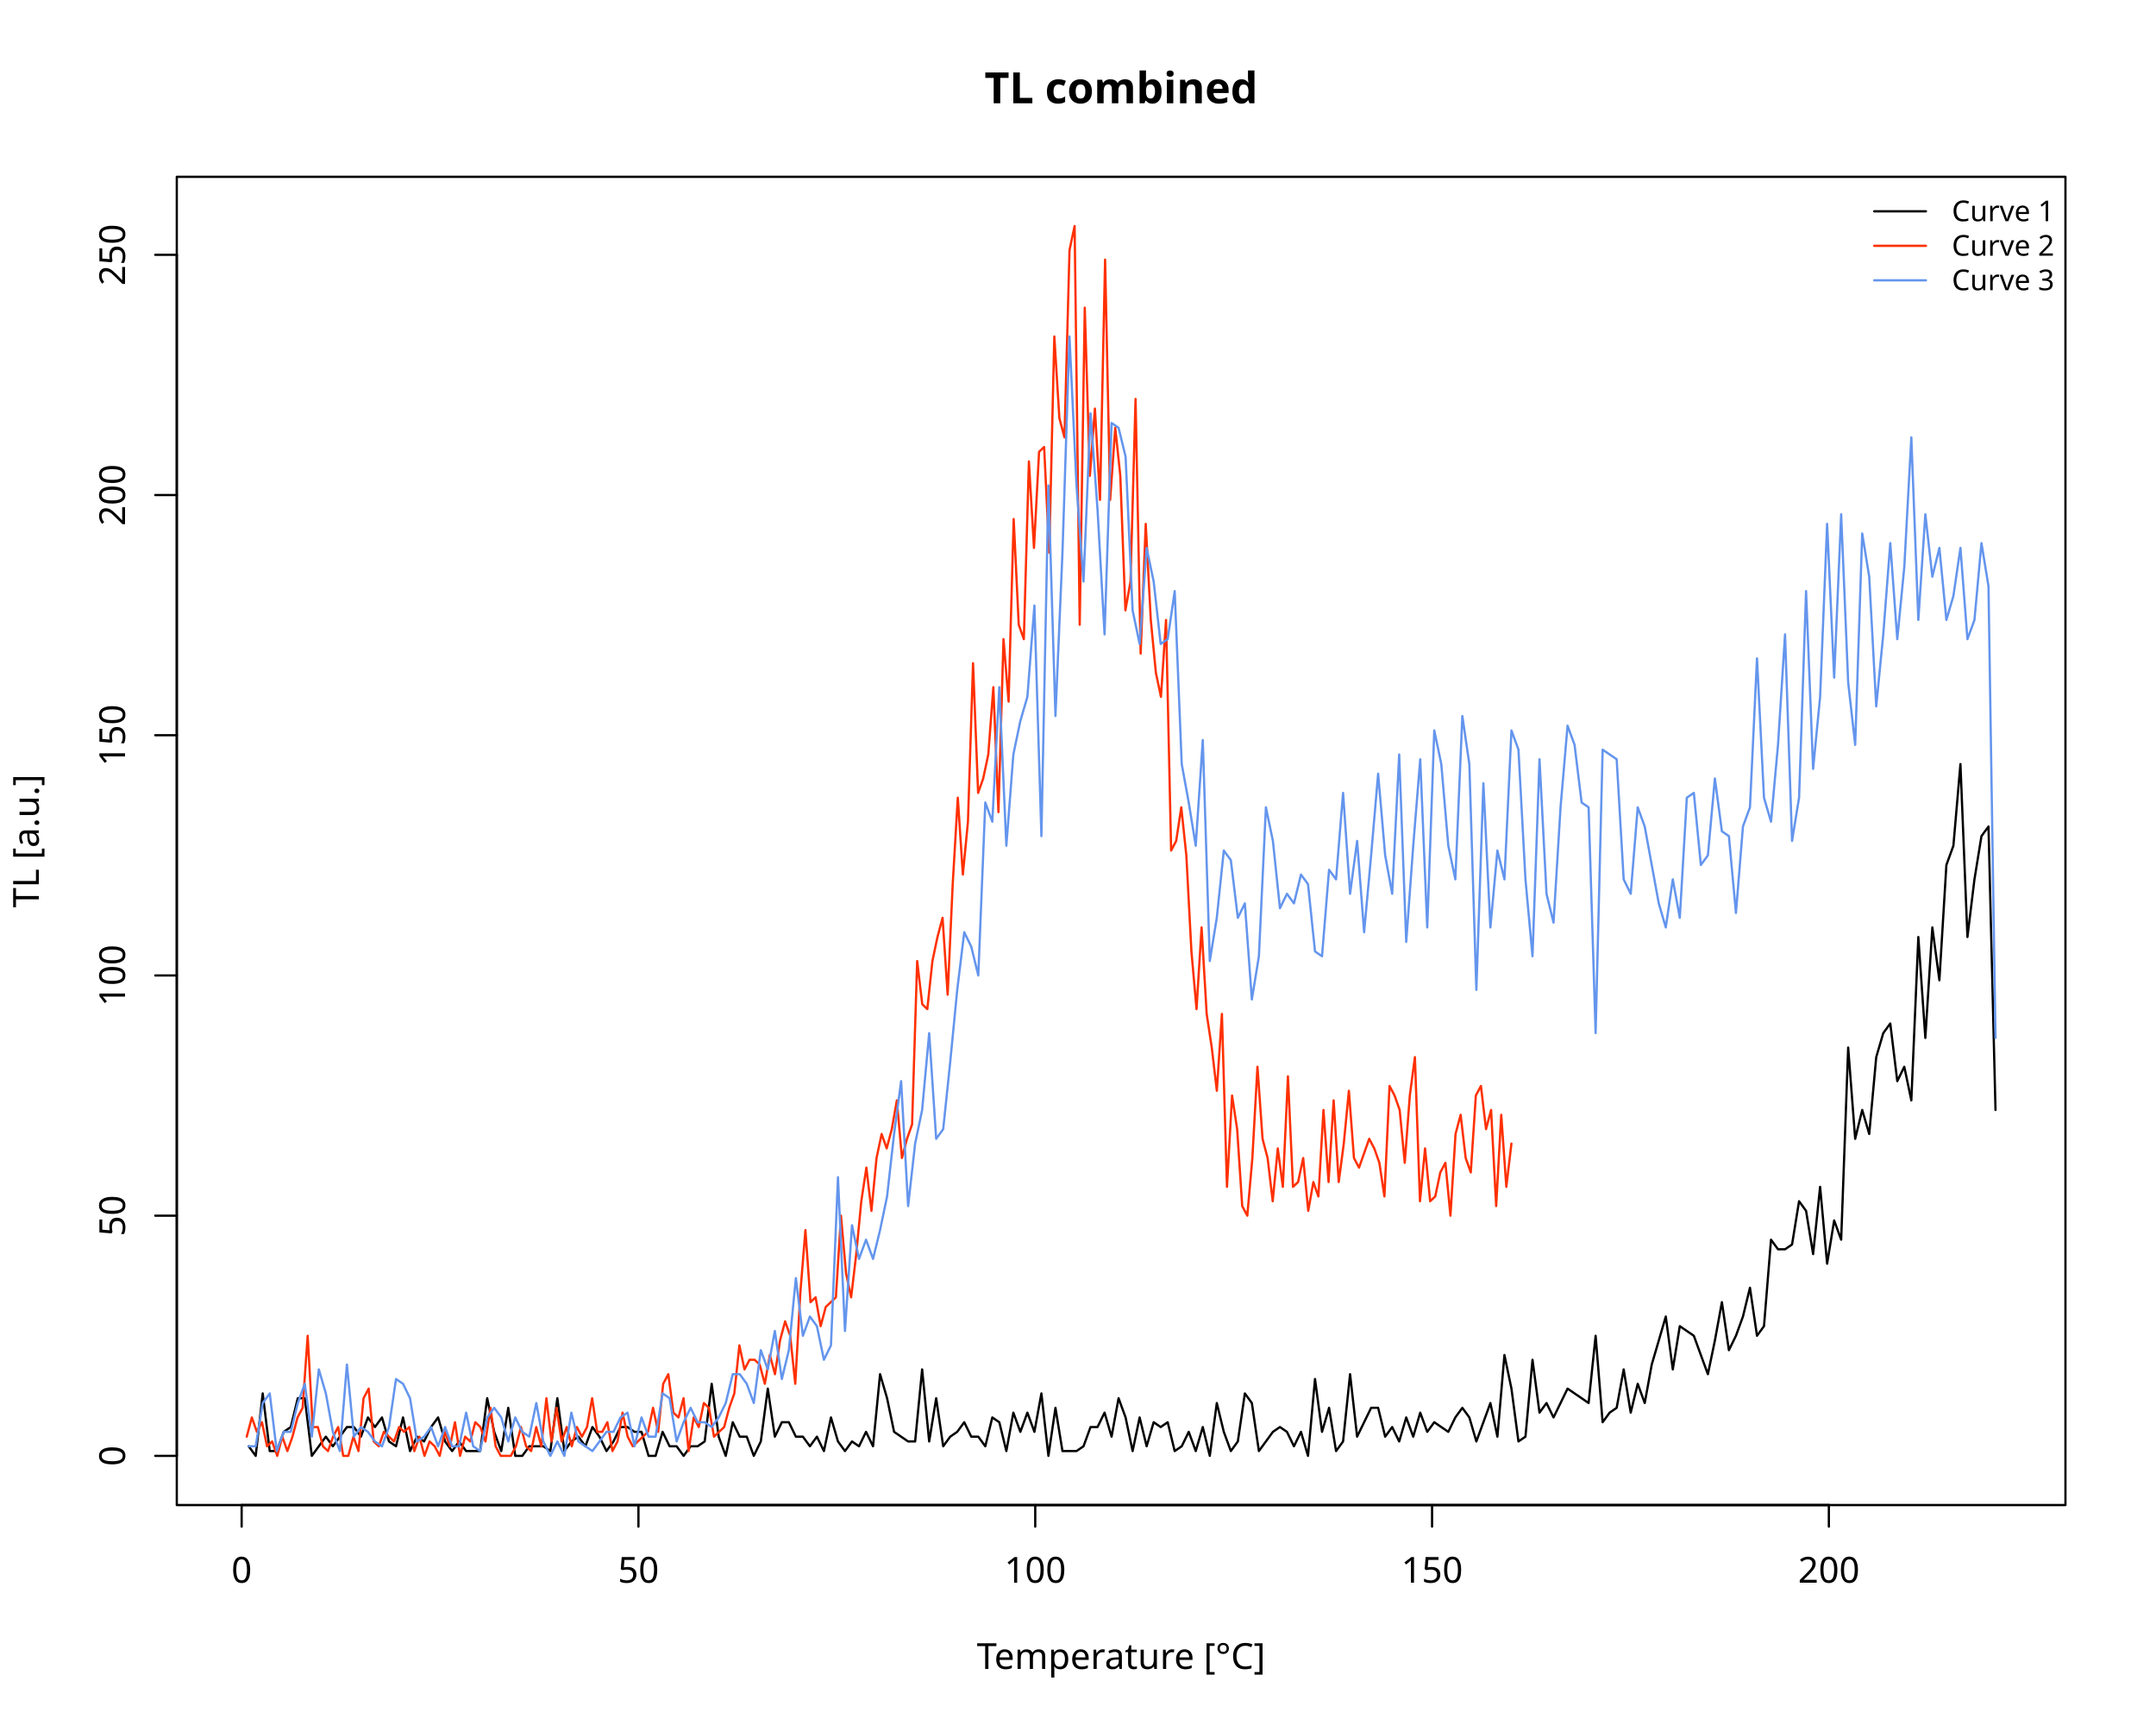
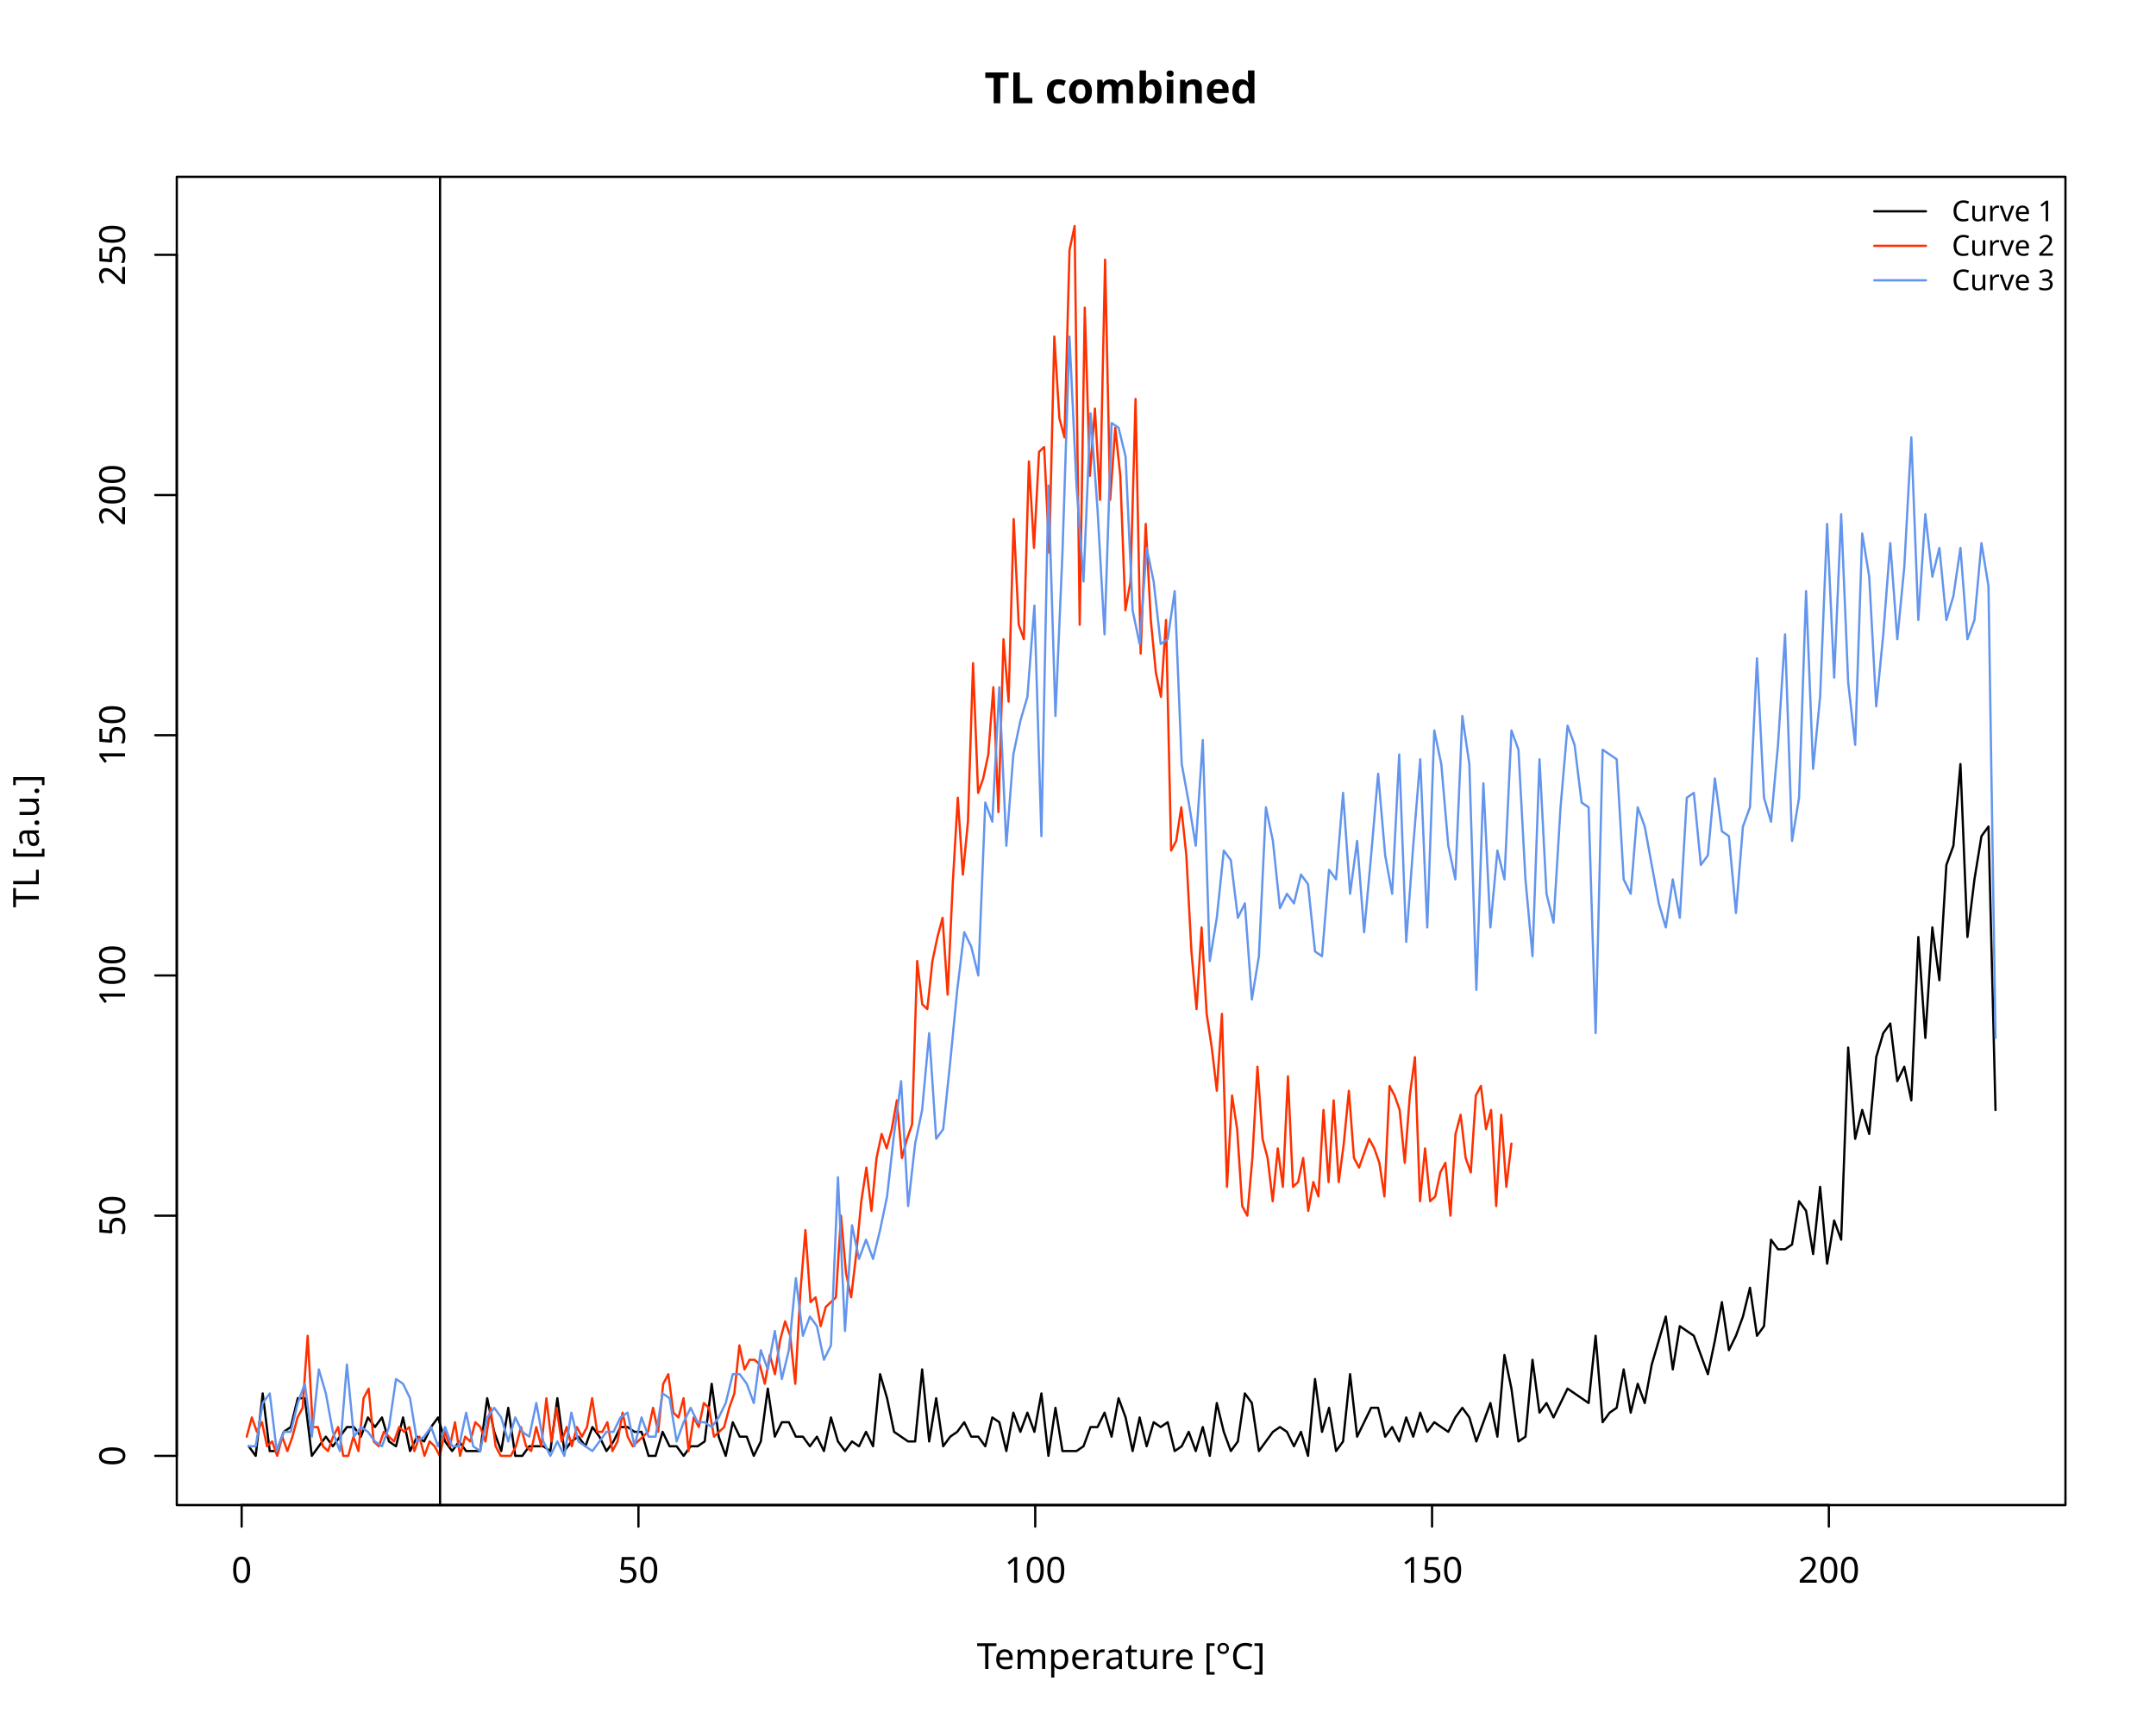
<svg xmlns="http://www.w3.org/2000/svg" class="svglite" data-engine-version="2.0" width="720.00pt" height="576.00pt" viewBox="0 0 720.00 576.00">
  <defs>
    <style type="text/css">
    .svglite line, .svglite polyline, .svglite polygon, .svglite path, .svglite rect, .svglite circle {
      fill: none;
      stroke: #000000;
      stroke-linecap: round;
      stroke-linejoin: round;
      stroke-miterlimit: 10.00;
    }
  </style>
  </defs>
  <rect width="100%" height="100%" style="stroke: none; fill: #FFFFFF;" />
  <defs>
    <clipPath id="cpMC4wMHw3MjAuMDB8MC4wMHw1NzYuMDA=">
      <rect x="0.00" y="0.00" width="720.00" height="576.00" />
    </clipPath>
  </defs>
  <g clip-path="url(#cpMC4wMHw3MjAuMDB8MC4wMHw1NzYuMDA=)">
    <line x1="80.70" y1="502.56" x2="610.75" y2="502.56" style="stroke-width: 0.75;" />
    <line x1="80.70" y1="502.56" x2="80.70" y2="509.76" style="stroke-width: 0.75;" />
    <line x1="213.21" y1="502.56" x2="213.21" y2="509.76" style="stroke-width: 0.75;" />
    <line x1="345.72" y1="502.56" x2="345.72" y2="509.76" style="stroke-width: 0.75;" />
    <line x1="478.24" y1="502.56" x2="478.24" y2="509.76" style="stroke-width: 0.75;" />
    <line x1="610.75" y1="502.56" x2="610.75" y2="509.76" style="stroke-width: 0.75;" />
    <text x="80.70" y="528.48" text-anchor="middle" style="font-size: 12.00px; font-family: sans;" textLength="6.67px" lengthAdjust="spacingAndGlyphs">0</text>
    <text x="213.21" y="528.48" text-anchor="middle" style="font-size: 12.00px; font-family: sans;" textLength="13.35px" lengthAdjust="spacingAndGlyphs">50</text>
    <text x="345.72" y="528.48" text-anchor="middle" style="font-size: 12.00px; font-family: sans;" textLength="20.02px" lengthAdjust="spacingAndGlyphs">100</text>
    <text x="478.24" y="528.48" text-anchor="middle" style="font-size: 12.00px; font-family: sans;" textLength="20.02px" lengthAdjust="spacingAndGlyphs">150</text>
    <text x="610.75" y="528.48" text-anchor="middle" style="font-size: 12.00px; font-family: sans;" textLength="20.02px" lengthAdjust="spacingAndGlyphs">200</text>
    <line x1="59.04" y1="486.13" x2="59.04" y2="85.09" style="stroke-width: 0.75;" />
    <line x1="59.04" y1="486.13" x2="51.84" y2="486.13" style="stroke-width: 0.75;" />
    <line x1="59.04" y1="405.93" x2="51.84" y2="405.93" style="stroke-width: 0.75;" />
    <line x1="59.04" y1="325.72" x2="51.84" y2="325.72" style="stroke-width: 0.75;" />
    <line x1="59.04" y1="245.51" x2="51.84" y2="245.51" style="stroke-width: 0.75;" />
    <line x1="59.04" y1="165.30" x2="51.84" y2="165.30" style="stroke-width: 0.75;" />
    <line x1="59.04" y1="85.09" x2="51.84" y2="85.09" style="stroke-width: 0.75;" />
    <text transform="translate(41.76,486.13) rotate(-90)" text-anchor="middle" style="font-size: 12.00px; font-family: sans;" textLength="6.67px" lengthAdjust="spacingAndGlyphs">0</text>
    <text transform="translate(41.76,405.93) rotate(-90)" text-anchor="middle" style="font-size: 12.00px; font-family: sans;" textLength="13.35px" lengthAdjust="spacingAndGlyphs">50</text>
    <text transform="translate(41.76,325.72) rotate(-90)" text-anchor="middle" style="font-size: 12.00px; font-family: sans;" textLength="20.02px" lengthAdjust="spacingAndGlyphs">100</text>
    <text transform="translate(41.76,245.51) rotate(-90)" text-anchor="middle" style="font-size: 12.00px; font-family: sans;" textLength="20.02px" lengthAdjust="spacingAndGlyphs">150</text>
    <text transform="translate(41.76,165.30) rotate(-90)" text-anchor="middle" style="font-size: 12.00px; font-family: sans;" textLength="20.02px" lengthAdjust="spacingAndGlyphs">200</text>
    <text transform="translate(41.76,85.09) rotate(-90)" text-anchor="middle" style="font-size: 12.00px; font-family: sans;" textLength="20.02px" lengthAdjust="spacingAndGlyphs">250</text>
    <polygon points="59.04,502.56 689.76,502.56 689.76,59.04 59.04,59.04 " style="stroke-width: 0.75; fill: none;" />
    <text x="374.40" y="34.48" text-anchor="middle" style="font-size: 14.40px; font-weight: bold; font-family: sans;" textLength="83.26px" lengthAdjust="spacingAndGlyphs">TL combined</text>
    <text x="374.40" y="557.28" text-anchor="middle" style="font-size: 12.00px; font-family: sans;" textLength="92.17px" lengthAdjust="spacingAndGlyphs">Temperature [°C]</text>
    <text transform="translate(12.96,280.80) rotate(-90)" text-anchor="middle" style="font-size: 12.00px; font-family: sans;" textLength="44.02px" lengthAdjust="spacingAndGlyphs">TL [a.u.]</text>
  </g>
  <defs>
    <clipPath id="cpNTkuMDR8Njg5Ljc2fDU5LjA0fDUwMi41Ng==">
      <rect x="59.04" y="59.04" width="630.72" height="443.52" />
    </clipPath>
  </defs>
  <g clip-path="url(#cpNTkuMDR8Njg5Ljc2fDU5LjA0fDUwMi41Ng==)">
    <polyline points="83.05,482.93 85.39,486.13 87.73,465.28 90.08,484.53 92.42,484.53 94.76,478.11 97.10,476.51 99.45,466.88 101.79,466.88 104.13,486.13 106.47,482.93 108.82,479.72 111.16,482.93 113.50,479.72 115.85,476.51 118.19,476.51 120.53,479.72 122.87,473.30 125.22,476.51 127.56,473.30 129.90,481.32 132.25,482.93 134.59,473.30 136.93,484.53 139.27,479.72 141.62,481.32 143.96,476.51 146.30,473.30 148.64,481.32 150.99,484.53 153.33,481.32 155.67,484.53 158.02,484.53 160.36,484.53 162.70,466.88 165.04,478.11 167.39,484.53 169.73,470.09 172.07,486.13 174.42,486.13 176.76,482.93 179.10,482.93 181.44,482.93 183.79,484.53 186.13,466.88 188.47,484.53 190.81,481.32 193.16,479.72 195.50,482.93 197.84,476.51 200.19,479.72 202.53,484.53 204.87,481.32 207.21,476.51 209.56,476.51 211.90,478.11 214.24,478.11 216.59,486.13 218.93,486.13 221.27,478.11 223.61,482.93 225.96,482.93 228.30,486.13 230.64,482.93 232.98,482.93 235.33,481.32 237.67,462.07 240.01,479.72 242.36,486.13 244.70,474.90 247.04,479.72 249.38,479.72 251.73,486.13 254.07,481.32 256.41,463.68 258.76,479.72 261.10,474.90 263.44,474.90 265.78,479.72 268.13,479.72 270.47,482.93 272.81,479.72 275.15,484.53 277.50,473.30 279.84,481.32 282.18,484.53 284.53,481.32 286.87,482.93 289.21,478.11 291.55,482.93 293.90,458.86 296.24,466.88 298.58,478.11 300.93,479.72 303.27,481.32 305.61,481.32 307.95,457.26 310.30,481.32 312.64,466.88 314.98,482.93 317.33,479.72 319.67,478.11 322.01,474.90 324.35,479.72 326.70,479.72 329.04,482.93 331.38,473.30 333.72,474.90 336.07,484.53 338.41,471.70 340.75,478.11 343.10,471.70 345.44,478.11 347.78,465.28 350.12,486.13 352.47,470.09 354.81,484.53 357.15,484.53 359.50,484.53 361.84,482.93 364.18,476.51 366.52,476.51 368.87,471.70 371.21,479.72 373.55,466.88 375.89,473.30 378.24,484.53 380.58,473.30 382.92,482.93 385.27,474.90 387.61,476.51 389.95,474.90 392.29,484.53 394.64,482.93 396.98,478.11 399.32,484.53 401.67,476.51 404.01,486.13 406.35,468.49 408.69,478.11 411.04,484.53 413.38,481.32 415.72,465.28 418.06,468.49 420.41,484.53 422.75,481.32 425.09,478.11 427.44,476.51 429.78,478.11 432.12,482.93 434.46,478.11 436.81,486.13 439.15,460.47 441.49,478.11 443.84,470.09 446.18,484.53 448.52,481.32 450.86,458.86 453.21,479.72 455.55,474.90 457.89,470.09 460.23,470.09 462.58,479.72 464.92,476.51 467.26,481.32 469.61,473.30 471.95,479.72 474.29,471.70 476.63,478.11 478.98,474.90 481.32,476.51 483.66,478.11 486.01,473.30 488.35,470.09 490.69,473.30 493.03,481.32 495.38,474.90 497.72,468.49 500.06,479.72 502.41,452.45 504.75,463.68 507.09,481.32 509.43,479.72 511.78,454.05 514.12,471.70 516.46,468.49 518.80,473.30 521.15,468.49 523.49,463.68 525.83,465.28 528.18,466.88 530.52,468.49 532.86,446.03 535.20,474.90 537.55,471.70 539.89,470.09 542.23,457.26 544.58,471.70 546.92,462.07 549.26,468.49 551.60,455.65 553.95,447.63 556.29,439.61 558.63,457.26 560.97,442.82 563.32,444.43 565.66,446.03 568.00,452.45 570.35,458.86 572.69,447.63 575.03,434.80 577.37,450.84 579.72,446.03 582.06,439.61 584.40,429.99 586.75,446.03 589.09,442.82 591.43,413.95 593.77,417.15 596.12,417.15 598.46,415.55 600.80,401.11 603.14,404.32 605.49,418.76 607.83,396.30 610.17,421.97 612.52,407.53 614.86,413.95 617.20,349.78 619.54,380.26 621.89,370.63 624.23,378.65 626.57,352.99 628.92,344.97 631.26,341.76 633.60,361.01 635.94,356.20 638.29,367.43 640.63,312.88 642.97,346.57 645.31,309.68 647.66,327.32 650.00,288.82 652.34,282.40 654.69,255.13 657.03,312.88 659.37,293.63 661.71,279.20 664.06,275.99 666.40,370.63 " style="stroke-width: 0.75;" />
    <polyline points="82.40,479.72 84.10,473.30 85.79,478.11 87.49,474.90 89.18,482.93 90.88,481.32 92.58,486.13 94.27,479.72 95.97,484.53 97.67,479.72 99.36,473.30 101.06,470.09 102.75,446.03 104.45,476.51 106.15,476.51 107.84,482.93 109.54,484.53 111.23,479.72 112.93,476.51 114.63,486.13 116.32,486.13 118.02,479.72 119.71,484.53 121.41,466.88 123.11,463.68 124.80,481.32 126.50,482.93 128.20,478.11 129.89,479.72 131.59,481.32 133.28,476.51 134.98,478.11 136.68,476.51 138.37,484.53 140.07,479.72 141.76,486.13 143.46,481.32 145.16,482.93 146.85,486.13 148.55,478.11 150.25,482.93 151.94,474.90 153.64,486.13 155.33,479.72 157.03,481.32 158.73,474.90 160.42,476.51 162.12,481.32 163.81,470.09 165.51,482.93 167.21,486.13 168.90,486.13 170.60,486.13 172.30,482.93 173.99,476.51 175.69,482.93 177.38,484.53 179.08,476.51 180.78,482.93 182.47,466.88 184.17,481.32 185.86,470.09 187.56,481.32 189.26,476.51 190.95,482.93 192.65,476.51 194.34,479.72 196.04,476.51 197.74,466.88 199.43,478.11 201.13,478.11 202.83,474.90 204.52,484.53 206.22,481.32 207.91,471.70 209.61,479.72 211.31,482.93 213.00,481.32 214.70,479.72 216.39,478.11 218.09,470.09 219.79,478.11 221.48,462.07 223.18,458.86 224.88,471.70 226.57,473.30 228.27,466.88 229.96,484.53 231.66,473.30 233.36,476.51 235.05,468.49 236.75,470.09 238.44,479.72 240.14,478.11 241.84,476.51 243.53,470.09 245.23,465.28 246.92,449.24 248.62,457.26 250.32,454.05 252.01,454.05 253.71,455.65 255.41,462.07 257.10,452.45 258.80,458.86 260.49,447.63 262.19,441.22 263.89,446.03 265.58,462.07 267.28,431.59 268.97,410.74 270.67,434.80 272.37,433.20 274.06,442.82 275.76,436.40 277.46,434.80 279.15,433.20 280.85,405.93 282.54,425.18 284.24,433.20 285.94,418.76 287.63,401.11 289.33,389.88 291.02,404.32 292.72,386.68 294.42,378.65 296.11,383.47 297.81,377.05 299.51,367.43 301.20,386.68 302.90,380.26 304.59,375.45 306.29,320.90 307.99,335.34 309.68,336.95 311.38,320.90 313.07,312.88 314.77,306.47 316.47,332.13 318.16,295.24 319.86,266.36 321.55,292.03 323.25,274.38 324.95,221.45 326.64,264.76 328.34,259.95 330.04,251.93 331.73,229.47 333.43,271.18 335.12,213.43 336.82,234.28 338.52,173.32 340.21,208.61 341.91,213.43 343.60,154.07 345.30,182.95 347.00,150.86 348.69,149.26 350.39,184.55 352.09,112.36 353.78,139.63 355.48,146.05 357.17,83.49 358.87,75.47 360.57,208.61 362.26,102.74 363.96,158.88 365.65,136.42 367.35,166.90 369.05,86.70 370.74,166.90 372.44,142.84 374.13,158.88 375.83,203.80 377.53,194.18 379.22,133.22 380.92,218.24 382.62,174.93 384.31,207.01 386.01,224.65 387.70,232.68 389.40,207.01 391.10,284.01 392.79,280.80 394.49,269.57 396.18,285.61 397.88,317.70 399.58,336.95 401.27,309.68 402.97,338.55 404.67,349.78 406.36,364.22 408.06,338.55 409.75,396.30 411.45,365.82 413.15,377.05 414.84,402.72 416.54,405.93 418.23,386.68 419.93,356.20 421.63,380.26 423.32,386.68 425.02,401.11 426.72,383.47 428.41,396.30 430.11,359.40 431.80,396.30 433.50,394.70 435.20,386.68 436.89,404.32 438.59,394.70 440.28,399.51 441.98,370.63 443.68,394.70 445.37,367.43 447.07,394.70 448.76,381.86 450.46,364.22 452.16,386.68 453.85,389.88 455.55,385.07 457.25,380.26 458.94,383.47 460.64,388.28 462.33,399.51 464.03,362.61 465.73,365.82 467.42,370.63 469.12,388.28 470.81,365.82 472.51,352.99 474.21,401.11 475.90,383.47 477.60,401.11 479.30,399.51 480.99,391.49 482.69,388.28 484.38,405.93 486.08,378.65 487.78,372.24 489.47,386.68 491.17,391.49 492.86,365.82 494.56,362.61 496.26,377.05 497.95,370.63 499.65,402.72 501.34,372.24 503.04,396.30 504.74,381.86 " style="stroke-width: 0.75; stroke: #FF3000;" />
    <polyline points="83.05,482.93 85.39,482.93 87.73,468.49 90.08,465.28 92.42,484.53 94.76,478.11 97.10,478.11 99.45,468.49 101.79,462.07 104.13,479.72 106.47,457.26 108.82,465.28 111.16,478.11 113.50,484.53 115.85,455.65 118.19,479.72 120.53,476.51 122.87,478.11 125.22,481.32 127.56,482.93 129.90,476.51 132.25,460.47 134.59,462.07 136.93,466.88 139.27,481.32 141.62,479.72 143.96,476.51 146.30,482.93 148.64,476.51 150.99,482.93 153.33,482.93 155.67,471.70 158.02,482.93 160.36,484.53 162.70,473.30 165.04,470.09 167.39,473.30 169.73,481.32 172.07,473.30 174.42,478.11 176.76,479.72 179.10,468.49 181.44,481.32 183.79,486.13 186.13,481.32 188.47,486.13 190.81,471.70 193.16,481.32 195.50,482.93 197.84,484.53 200.19,481.32 202.53,478.11 204.87,478.11 207.21,473.30 209.56,471.70 211.90,482.93 214.24,473.30 216.59,479.72 218.93,479.72 221.27,465.28 223.61,466.88 225.96,481.32 228.30,474.90 230.64,470.09 232.98,474.90 235.33,474.90 237.67,476.51 240.01,473.30 242.36,468.49 244.70,458.86 247.04,458.86 249.38,462.07 251.73,468.49 254.07,450.84 256.41,457.26 258.76,444.43 261.10,460.47 263.44,450.84 265.78,426.78 268.13,446.03 270.47,439.61 272.81,442.82 275.15,454.05 277.50,449.24 279.84,393.09 282.18,444.43 284.53,409.13 286.87,420.36 289.21,413.95 291.55,420.36 293.90,410.74 296.24,399.51 298.58,378.65 300.93,361.01 303.27,402.72 305.61,381.86 307.95,370.63 310.30,344.97 312.64,380.26 314.98,377.05 317.33,354.59 319.67,330.53 322.01,311.28 324.35,316.09 326.70,325.72 329.04,267.97 331.38,274.38 333.72,229.47 336.07,282.40 338.41,251.93 340.75,240.70 343.10,232.68 345.44,202.20 347.78,279.20 350.12,162.09 352.47,239.09 354.81,184.55 357.15,112.36 359.50,162.09 361.84,194.18 364.18,138.03 366.52,170.11 368.87,211.82 371.21,141.24 373.55,142.84 375.89,152.47 378.24,203.80 380.58,215.03 382.92,182.95 385.27,194.18 387.61,215.03 389.95,213.43 392.29,197.38 394.64,255.13 396.98,267.97 399.32,282.40 401.67,247.11 404.01,320.90 406.35,306.47 408.69,284.01 411.04,287.22 413.38,306.47 415.72,301.65 418.06,333.74 420.41,319.30 422.75,269.57 425.09,280.80 427.44,303.26 429.78,298.45 432.12,301.65 434.46,292.03 436.81,295.24 439.15,317.70 441.49,319.30 443.84,290.43 446.18,293.63 448.52,264.76 450.86,298.45 453.21,280.80 455.55,311.28 457.89,285.61 460.23,258.34 462.58,285.61 464.92,298.45 467.26,251.93 469.61,314.49 471.95,282.40 474.29,253.53 476.63,309.68 478.98,243.90 481.32,255.13 483.66,282.40 486.01,293.63 488.35,239.09 490.69,255.13 493.03,330.53 495.38,261.55 497.72,309.68 500.06,284.01 502.41,293.63 504.75,243.90 507.09,250.32 509.43,293.63 511.78,319.30 514.12,253.53 516.46,298.45 518.80,308.07 521.15,269.57 523.49,242.30 525.83,248.72 528.18,267.97 530.52,269.57 532.86,344.97 535.20,250.32 537.55,251.93 539.89,253.53 542.23,293.63 544.58,298.45 546.92,269.57 549.26,275.99 551.60,288.82 553.95,301.65 556.29,309.68 558.63,293.63 560.97,306.47 563.32,266.36 565.66,264.76 568.00,288.82 570.35,285.61 572.69,259.95 575.03,277.59 577.37,279.20 579.72,304.86 582.06,275.99 584.40,269.57 586.75,219.84 589.09,266.36 591.43,274.38 593.77,248.72 596.12,211.82 598.46,280.80 600.80,266.36 603.14,197.38 605.49,256.74 607.83,232.68 610.17,174.93 612.52,226.26 614.86,171.72 617.20,227.86 619.54,248.72 621.89,178.13 624.23,192.57 626.57,235.88 628.92,211.82 631.26,181.34 633.60,213.43 635.94,189.36 638.29,146.05 640.63,207.01 642.97,171.72 645.31,192.57 647.66,182.95 650.00,207.01 652.34,198.99 654.69,182.95 657.03,213.43 659.37,207.01 661.71,181.34 664.06,195.78 666.40,346.57 " style="stroke-width: 0.75; stroke: #6495ED;" />
  </g>
  <g clip-path="url(#cpMC4wMHw3MjAuMDB8MC4wMHw1NzYuMDA=)">
</g>
  <g clip-path="url(#cpNTkuMDR8Njg5Ljc2fDU5LjA0fDUwMi41Ng==)">
    <line x1="625.90" y1="70.56" x2="643.18" y2="70.56" style="stroke-width: 0.75;" />
    <line x1="625.90" y1="82.08" x2="643.18" y2="82.08" style="stroke-width: 0.75; stroke: #FF3000;" />
    <line x1="625.90" y1="93.60" x2="643.18" y2="93.60" style="stroke-width: 0.75; stroke: #6495ED;" />
    <text x="651.82" y="73.86" style="font-size: 9.60px; font-family: sans;" textLength="33.62px" lengthAdjust="spacingAndGlyphs">Curve 1</text>
    <text x="651.82" y="85.38" style="font-size: 9.60px; font-family: sans;" textLength="33.62px" lengthAdjust="spacingAndGlyphs">Curve 2</text>
    <text x="651.82" y="96.90" style="font-size: 9.60px; font-family: sans;" textLength="33.62px" lengthAdjust="spacingAndGlyphs">Curve 3</text>
+     <line x1="146.96" y1="502.56" x2="146.96" y2="59.04" style="stroke-width: 0.75;" />
  </g>
</svg>
